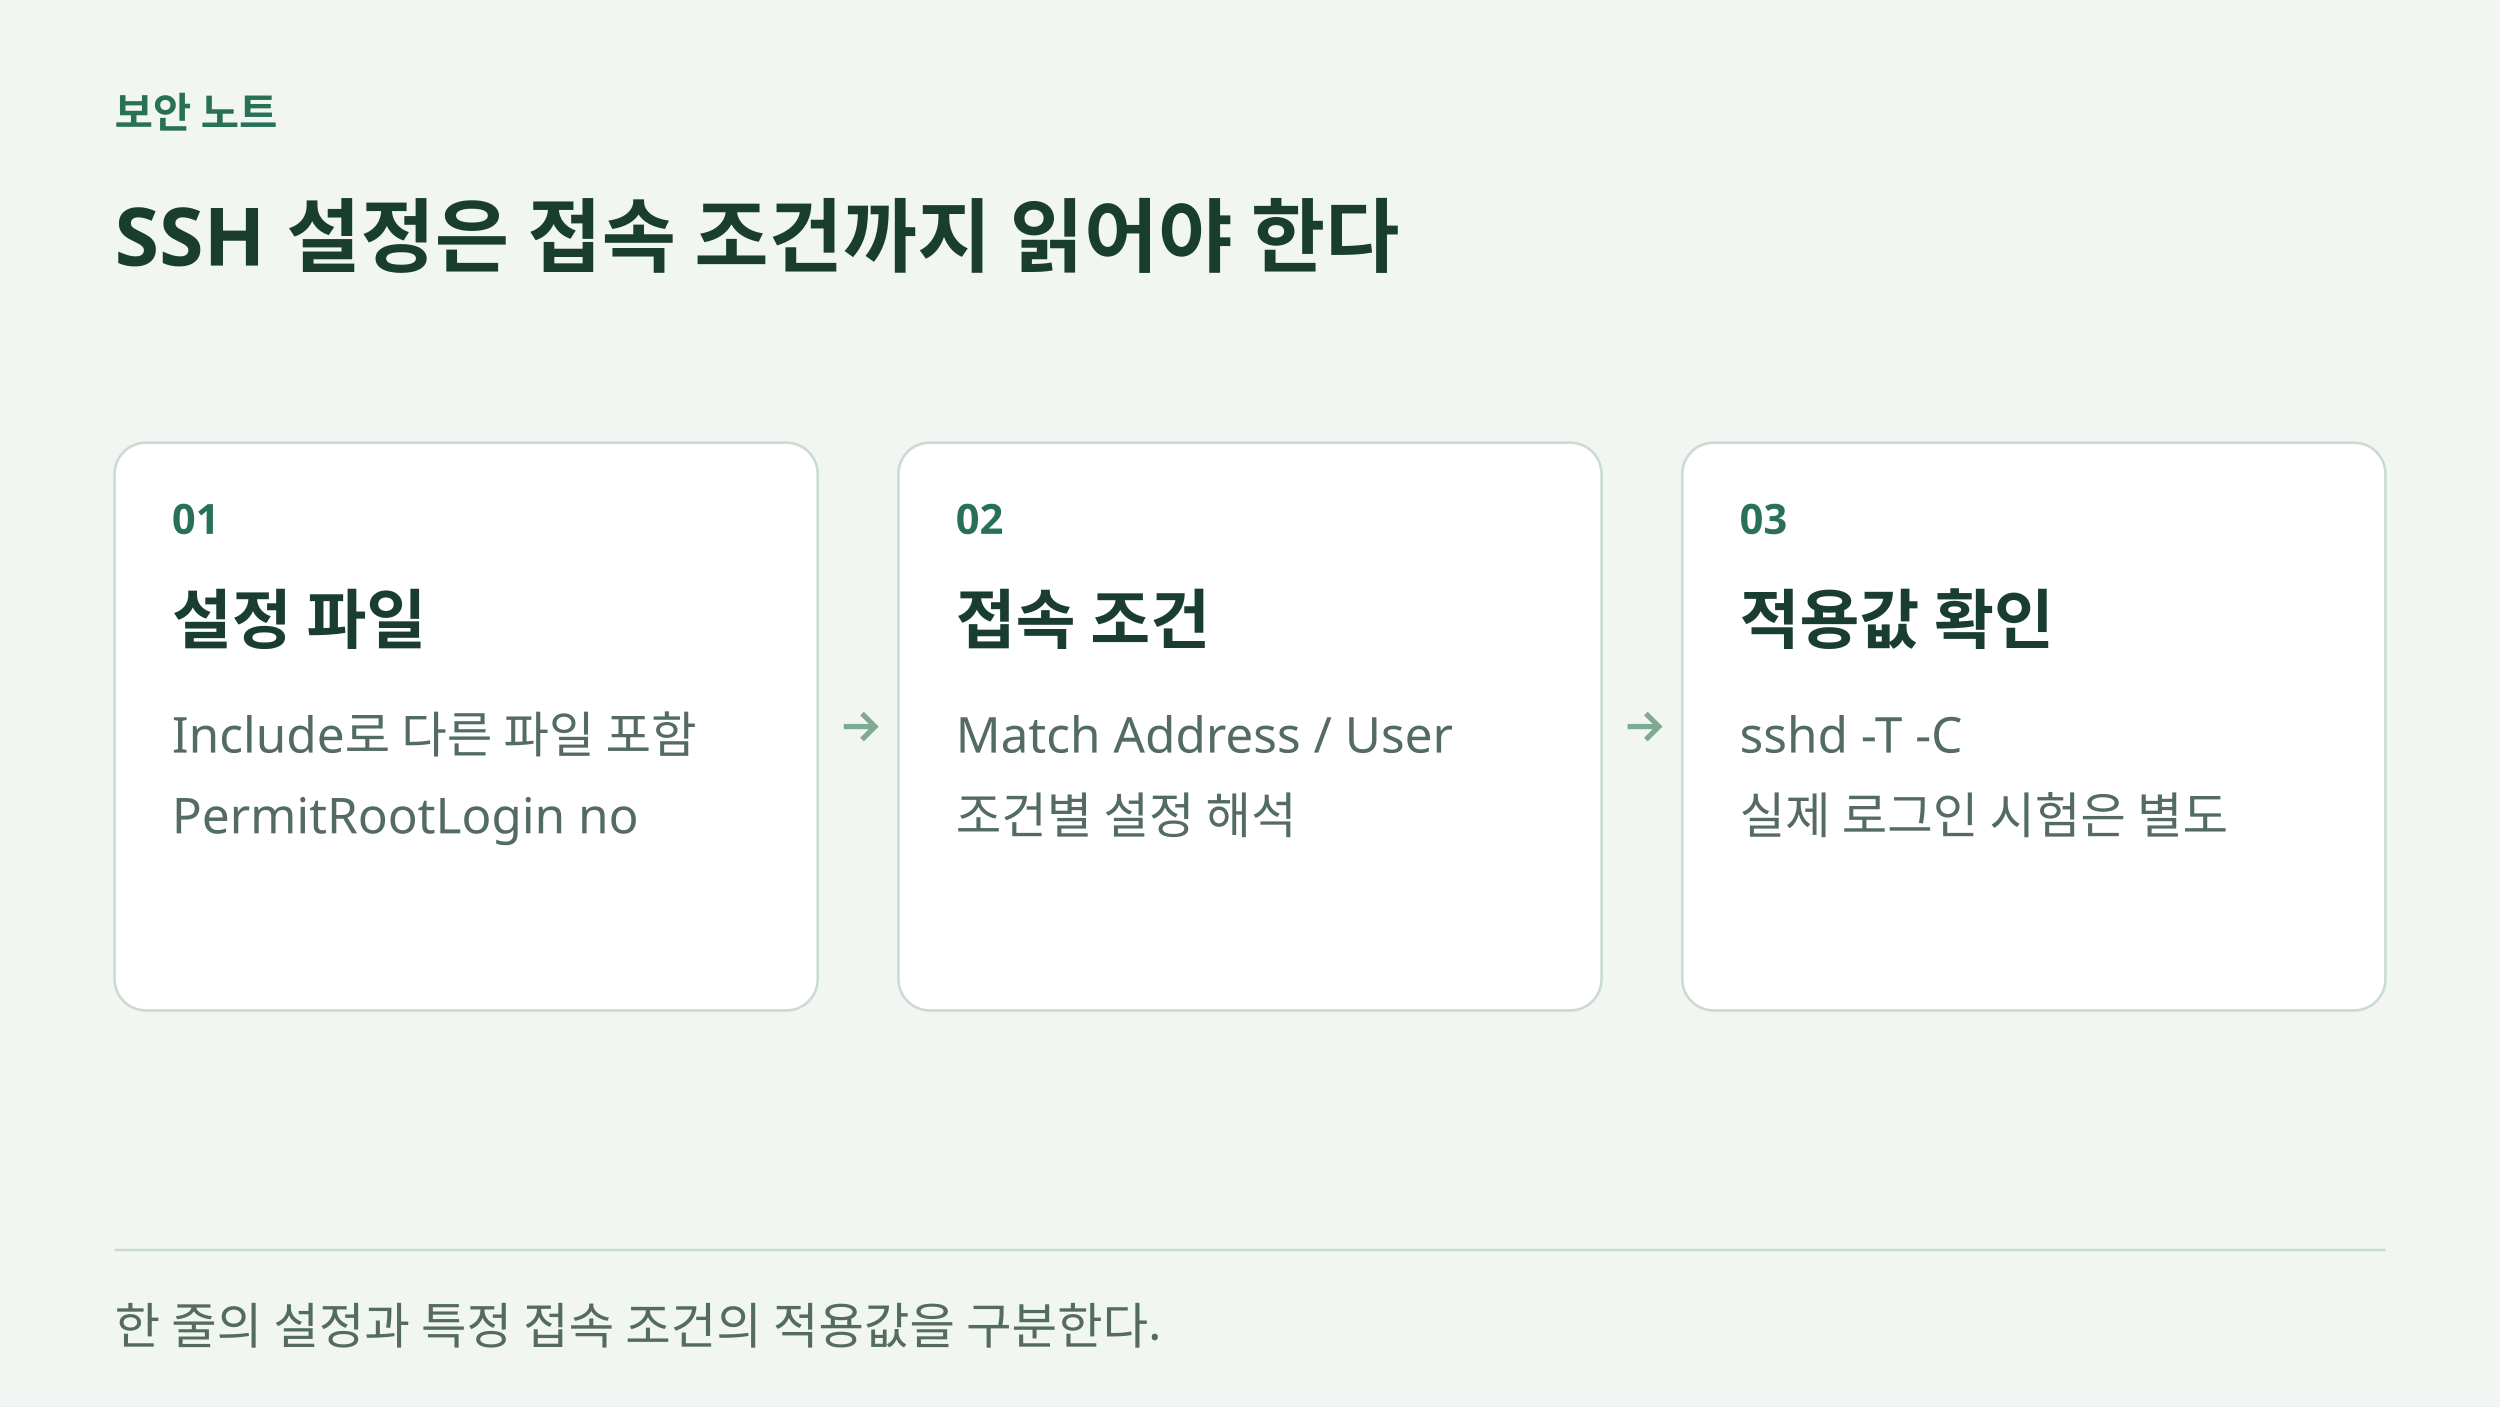
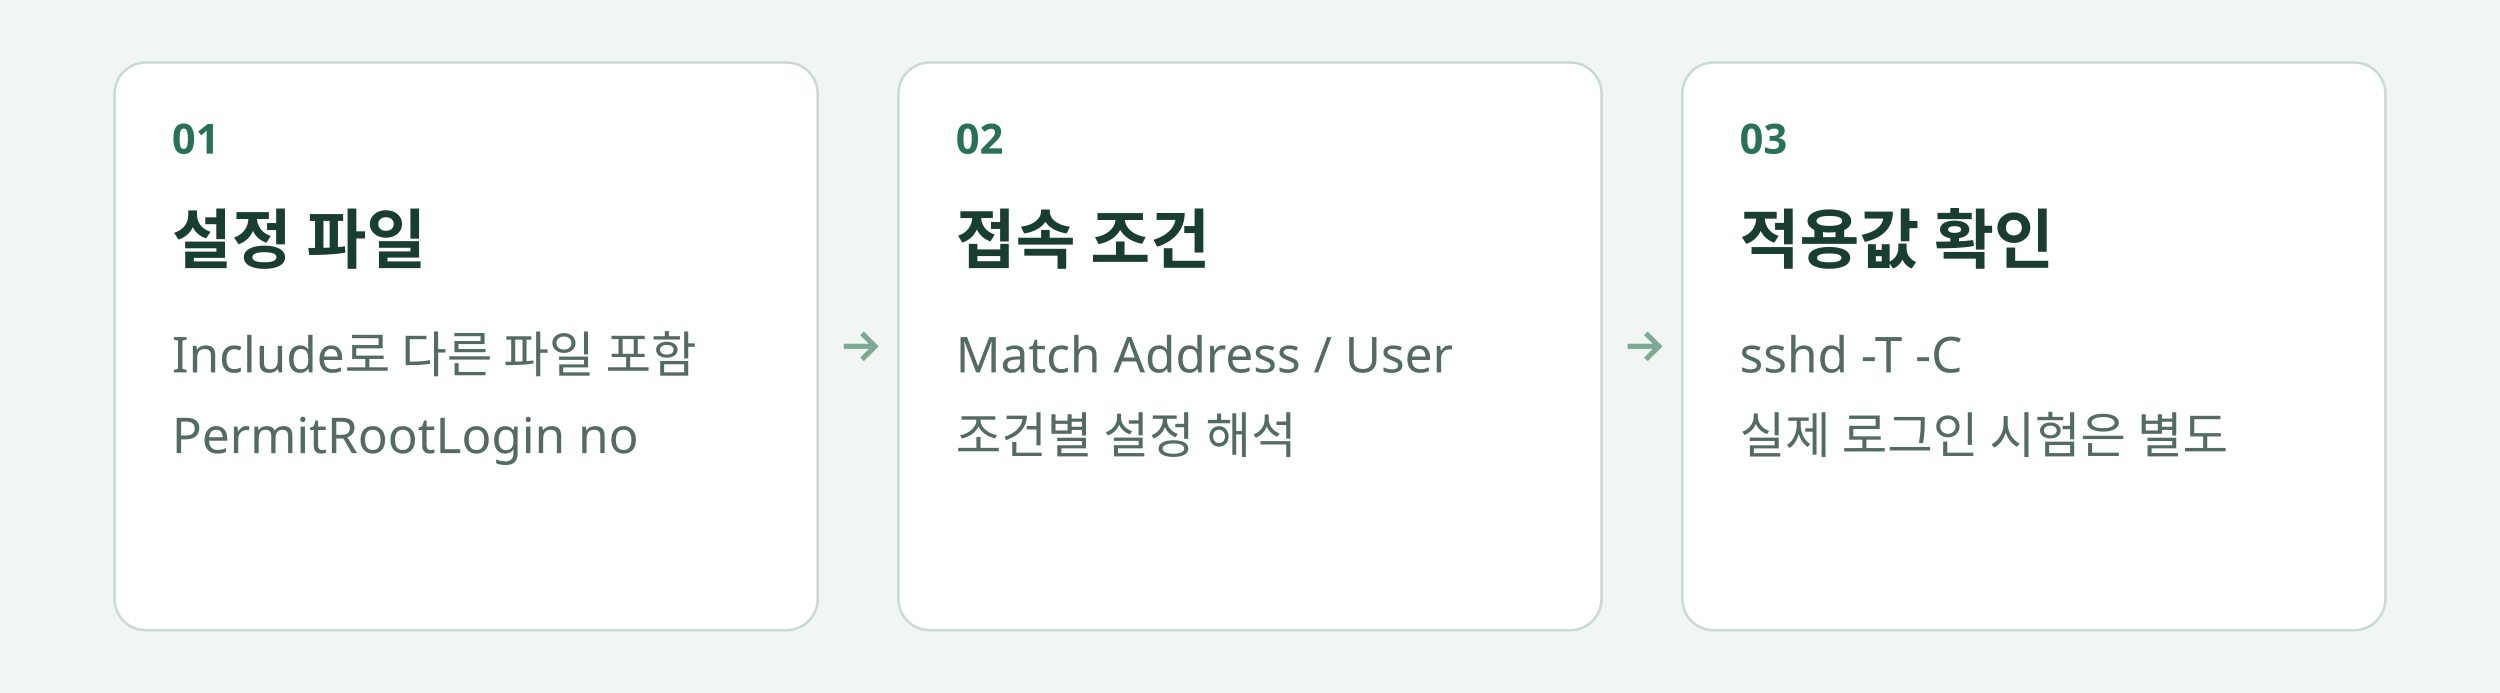
- <svg xmlns="http://www.w3.org/2000/svg" width="960" height="540" viewBox="0 0 960 540" data-diagram-kind="flow" role="img" aria-labelledby="title desc">
+ <svg xmlns="http://www.w3.org/2000/svg" width="960" height="266" viewBox="0 146 960 266" data-diagram-kind="flow" role="img" aria-labelledby="title desc">
  <defs>
    <marker id="arrow" viewBox="0 0 10 10" refX="9" refY="5" markerWidth="6" markerHeight="6" orient="auto-start-reverse">
      <path d="M0 0L10 5L0 10Z" fill="#7eaa93" />
    </marker>
  </defs>
-   <rect width="960" height="540" fill="#f1f6f2" />
+   <rect y="146" width="960" height="266" fill="#f1f6f2" />
  <g font-family="'Malgun Gothic','Noto Sans KR',sans-serif">
-     <text x="44" y="49" font-size="16" fill="#287056" font-weight="700" text-anchor="start">보안 노트</text>
-     <text x="44" y="102" font-size="31" fill="#193e2f" font-weight="700" text-anchor="start">SSH 설정은 접속 조건까지 읽어야 한다</text>
    <rect x="44" y="170" width="270" height="218" rx="12" fill="#fff" stroke="#cadbd1" />
    <text x="66" y="205" font-size="16" fill="#287056" font-weight="700" text-anchor="start">01</text>
    <text x="66" y="247" font-size="25" fill="#193e2f" font-weight="700" text-anchor="start">설정 파일</text>
    <text x="66" y="289" font-size="19" fill="#536b60" font-weight="400" text-anchor="start">Include로 다른 파일 포함</text>
    <text x="66" y="320" font-size="19" fill="#536b60" font-weight="400" text-anchor="start">PermitRootLogin no</text>
    <path d="M324 279h12m-5-5 5 5-5 5" stroke="#7eaa93" stroke-width="2" fill="none" />
    <rect x="345" y="170" width="270" height="218" rx="12" fill="#fff" stroke="#cadbd1" />
    <text x="367" y="205" font-size="16" fill="#287056" font-weight="700" text-anchor="start">02</text>
    <text x="367" y="247" font-size="25" fill="#193e2f" font-weight="700" text-anchor="start">접속 조건</text>
    <text x="367" y="289" font-size="19" fill="#536b60" font-weight="400" text-anchor="start">Match Address / User</text>
    <text x="367" y="320" font-size="19" fill="#536b60" font-weight="400" text-anchor="start">조건별 설정 해석</text>
    <path d="M625 279h12m-5-5 5 5-5 5" stroke="#7eaa93" stroke-width="2" fill="none" />
    <rect x="646" y="170" width="270" height="218" rx="12" fill="#fff" stroke="#cadbd1" />
    <text x="668" y="205" font-size="16" fill="#287056" font-weight="700" text-anchor="start">03</text>
    <text x="668" y="247" font-size="25" fill="#193e2f" font-weight="700" text-anchor="start">적용값 확인</text>
    <text x="668" y="289" font-size="19" fill="#536b60" font-weight="400" text-anchor="start">sshd -T -C</text>
    <text x="668" y="320" font-size="19" fill="#536b60" font-weight="400" text-anchor="start">실제 로그인 시험은 별도</text>
-     <path d="M44 480H916" stroke="#cadbd1" />
-     <text x="44" y="516" font-size="19" fill="#536b60" font-weight="400" text-anchor="start">한 줄의 설정과 특정 접속 조건의 적용값을 구분한다.</text>
  </g>
</svg>
